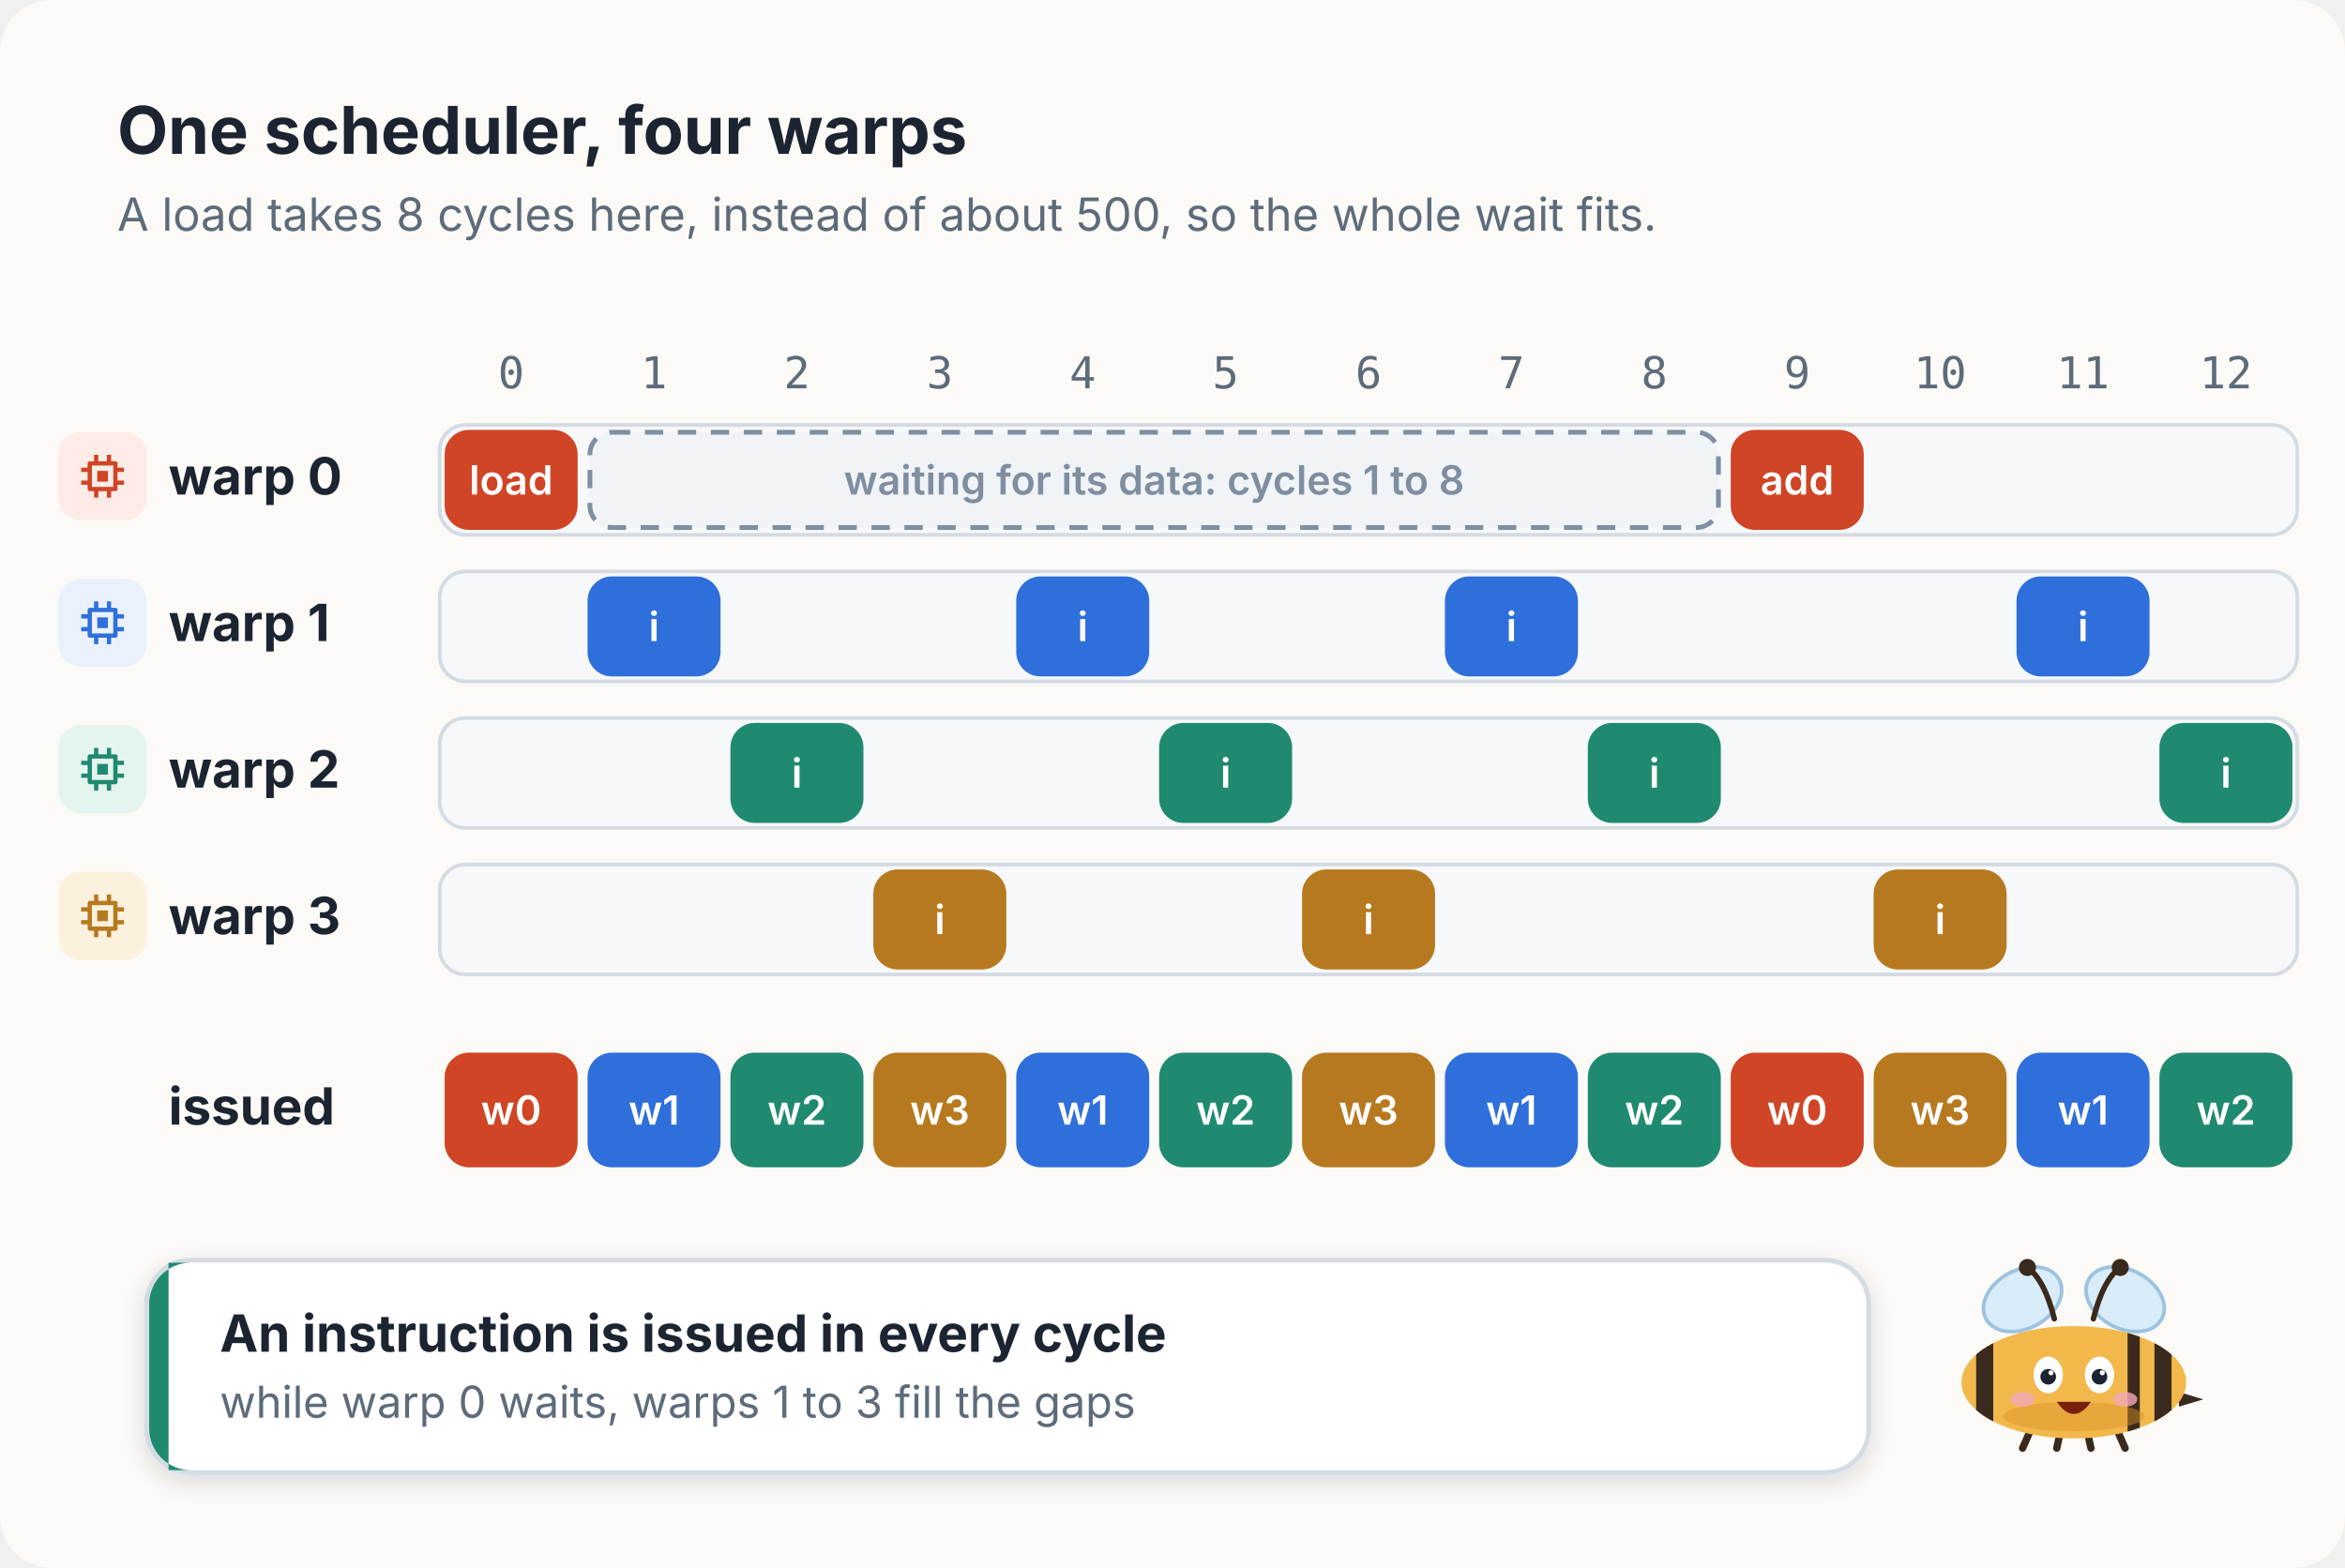
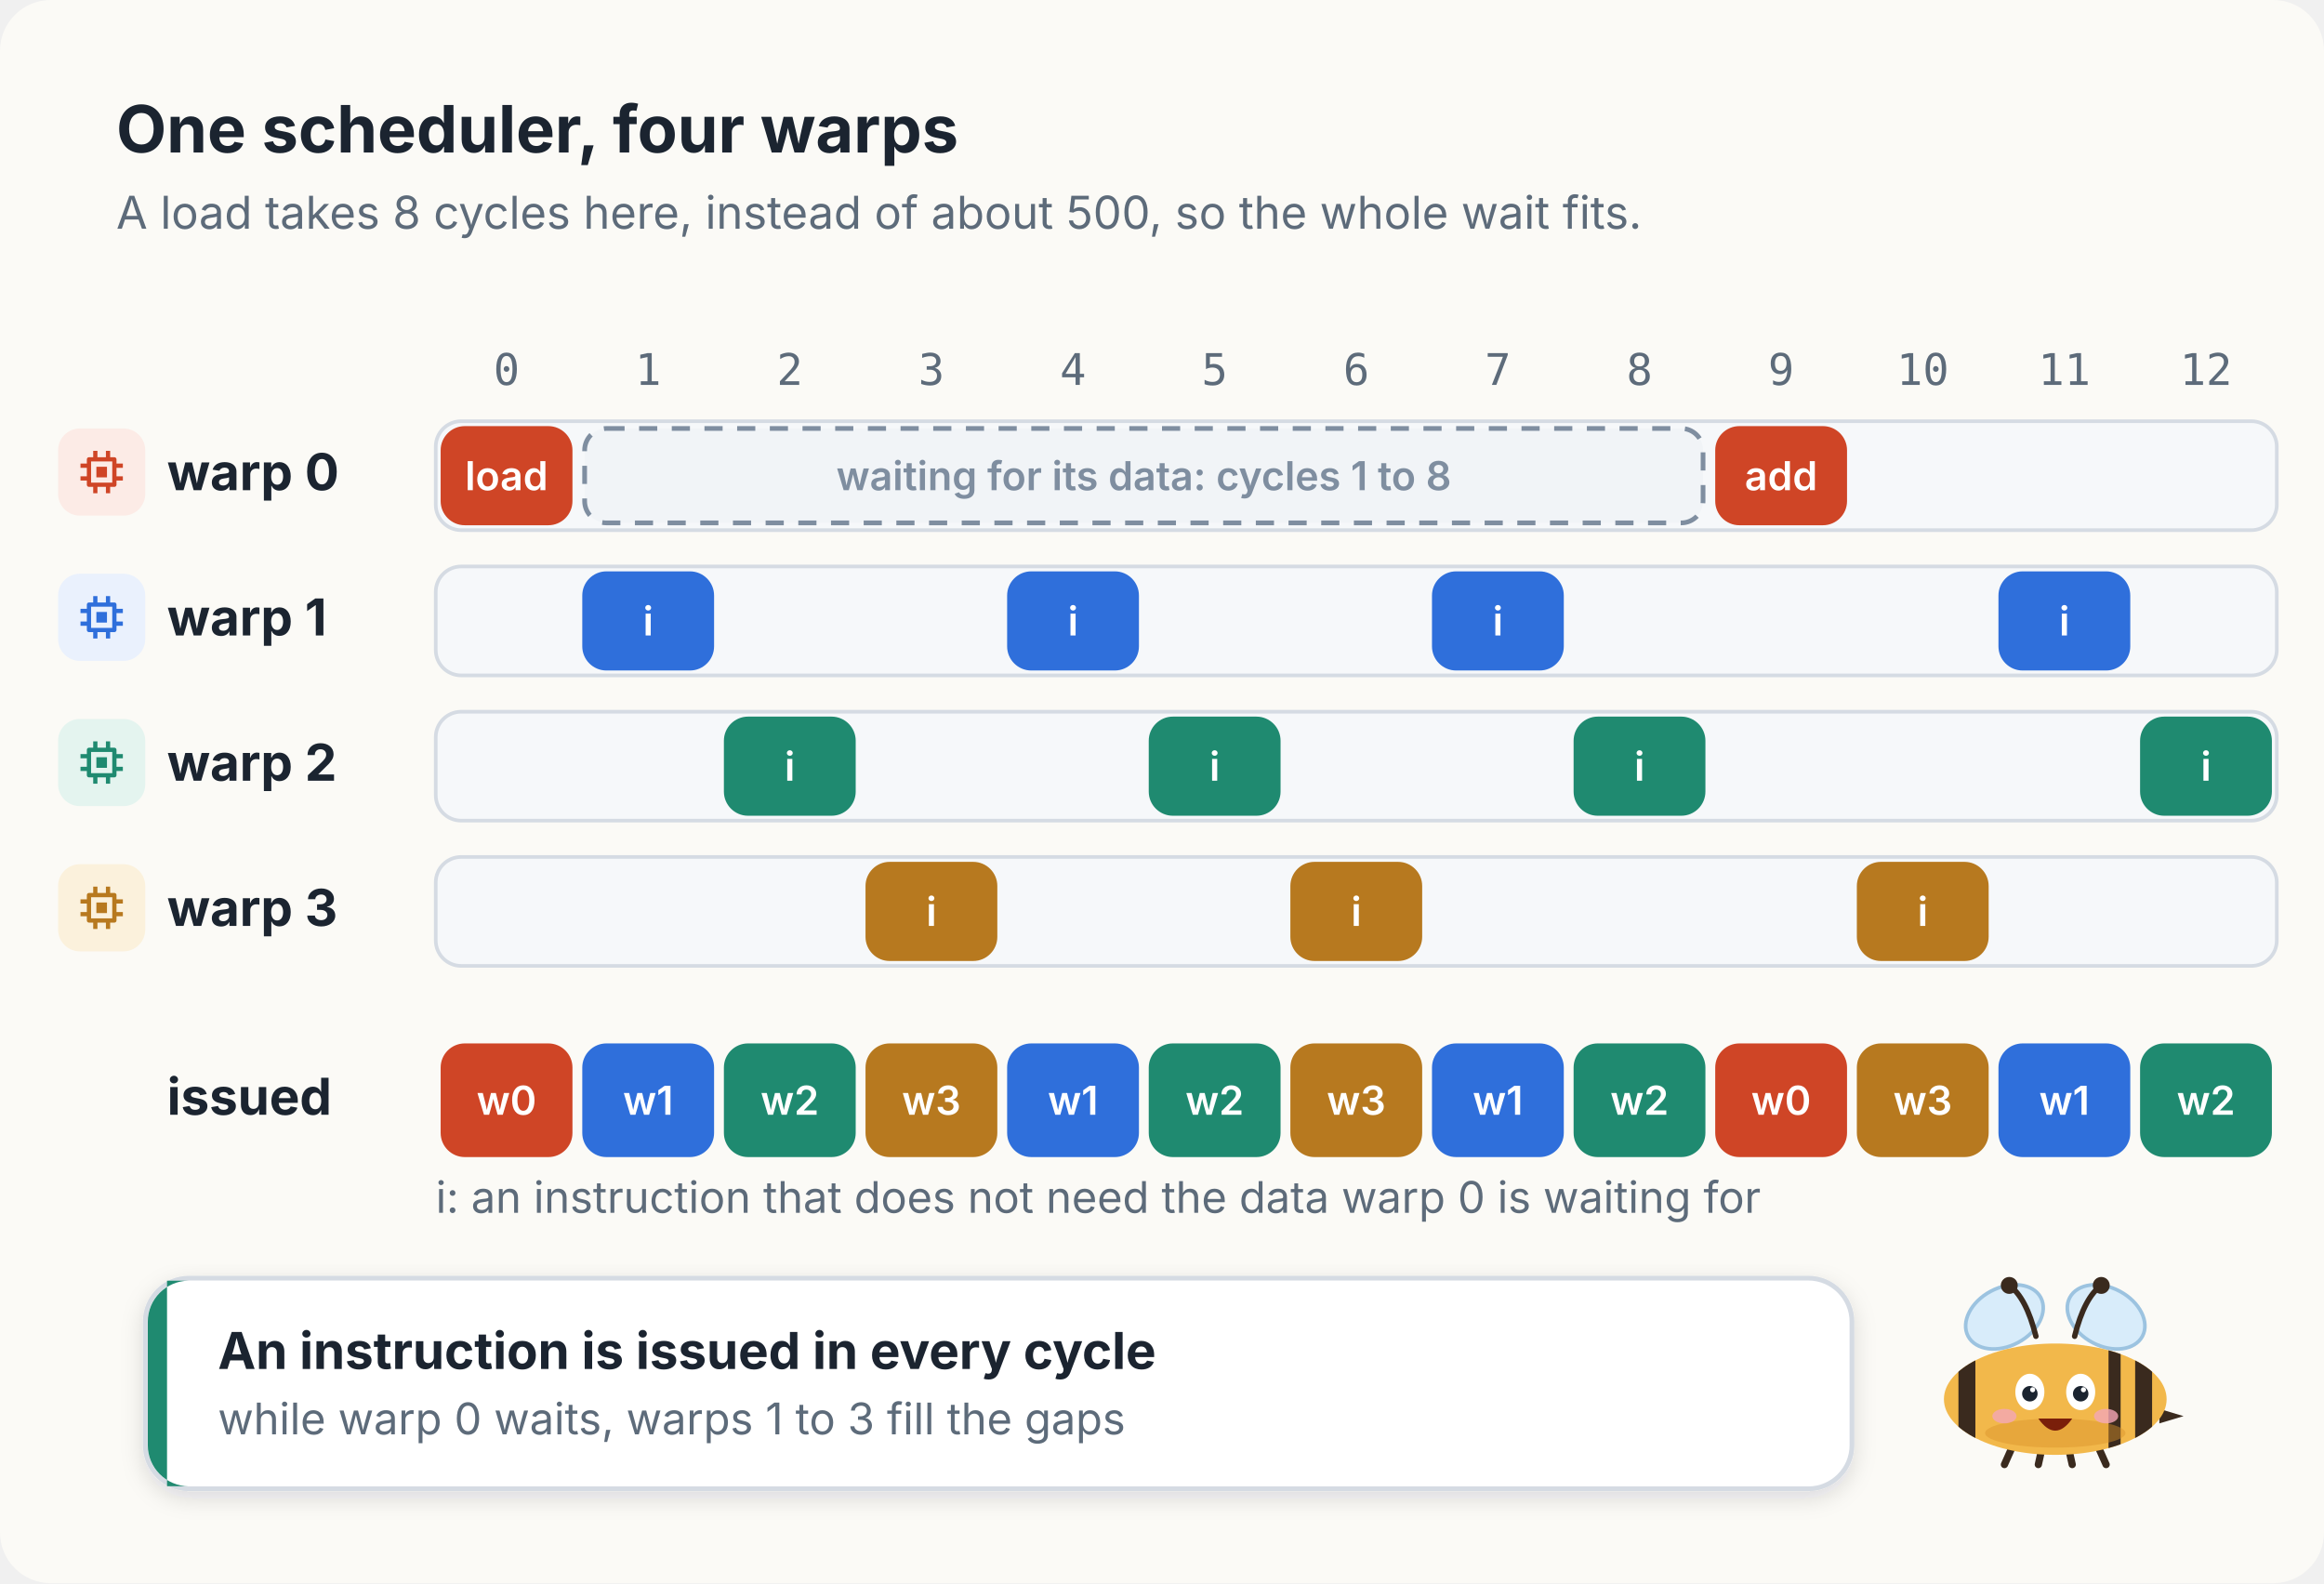
- <svg xmlns="http://www.w3.org/2000/svg" viewBox="0 0 640 428" width="640" height="428" role="img" aria-label="A timeline of cycles 0 to 12 for warps 0 to 3. In cycle 0 warp 0 issues a load, then waits for its data in cycles 1 to 8. Meanwhile the scheduler issues an instruction from warp 1 in cycle 1, warp 2 in cycle 2, warp 3 in cycle 3, warp 1 again in cycle 4, and so on. In cycle 9 warp 0's data has arrived and it issues an add. The bottom row shows one instruction issued in every cycle.">
+ <svg xmlns="http://www.w3.org/2000/svg" viewBox="0 0 640 436" width="640" height="436" role="img" aria-label="A timeline of cycles 0 to 12 for warps 0 to 3. In cycle 0 warp 0 issues a load, then waits for its data in cycles 1 to 8. Meanwhile the scheduler issues an instruction from warp 1 in cycle 1, warp 2 in cycle 2, warp 3 in cycle 3, warp 1 again in cycle 4, and so on. In cycle 9 warp 0's data has arrived and it issues an add. The bottom row shows one instruction issued in every cycle.">
  <style>
    text { font-family: Inter, "Segoe UI", "Helvetica Neue", Helvetica, Arial, sans-serif; fill: #1B2430; }
    .title { font-size: 18px; font-weight: 650; }
    .lede { font-size: 12.5px; fill: #5D6B7A; }
    .name { font-size: 14px; font-weight: 650; }
    .sub { font-size: 12px; fill: #5D6B7A; }
    .note { font-size: 12px; fill: #5D6B7A; }
    .tab { font-size: 11.5px; font-weight: 650; letter-spacing: 0.04em; fill: #5D6B7A; }
    .mono { font-family: "JetBrains Mono", "SF Mono", Menlo, Consolas, monospace; font-size: 12px; }
    .dim { fill: #8794A3; }
    .strong { font-weight: 700; }
    .trap { fill: #CF4526; font-weight: 700; }
    .pill { font-size: 11px; font-weight: 600; }
    .wire { fill: none; stroke: #3F5873; stroke-width: 1.8; stroke-linecap: round; stroke-linejoin: round; }
    .wire.danger { stroke: #CF4526; stroke-dasharray: 6 5; }
    .wire.idle { stroke: #7F8EA0; stroke-dasharray: 2 5; }
  </style>
  <defs>
    <filter id="lift" x="-10%" y="-10%" width="120%" height="135%">
      <feDropShadow dx="0" dy="2" stdDeviation="3" flood-color="#1B2430" flood-opacity="0.13" />
    </filter>
    <linearGradient id="thor-body" x1="0" y1="0" x2="0" y2="1">
      <stop offset="0" stop-color="#C6CCD5" />
      <stop offset="1" stop-color="#979EA9" />
    </linearGradient>
    <linearGradient id="switch-body" x1="0" y1="0" x2="0" y2="1">
      <stop offset="0" stop-color="#3B4656" />
      <stop offset="1" stop-color="#232B37" />
    </linearGradient>
    <marker id="head" viewBox="0 0 10 10" refX="8.5" refY="5" markerUnits="userSpaceOnUse" markerWidth="11" markerHeight="11" orient="auto">
      <path d="M0.5,1 L9,5 L0.5,9 Z" fill="#3F5873" />
    </marker>
    <marker id="head-danger" viewBox="0 0 10 10" refX="8.5" refY="5" markerUnits="userSpaceOnUse" markerWidth="11" markerHeight="11" orient="auto">
      <path d="M0.5,1 L9,5 L0.5,9 Z" fill="#CF4526" />
    </marker>
    <marker id="head-idle" viewBox="0 0 10 10" refX="8.5" refY="5" markerUnits="userSpaceOnUse" markerWidth="11" markerHeight="11" orient="auto">
      <path d="M0.5,1 L9,5 L0.5,9 Z" fill="#7F8EA0" />
    </marker>
  </defs>
-   <rect width="640" height="428" rx="14" fill="#FBFAF6" />
+   <rect width="640" height="436" rx="14" fill="#FBFAF6" />
  <text x="32.0" y="42.0" class="title" text-anchor="start" xml:space="preserve">One scheduler, four warps</text>
  <text x="32.0" y="63.0" class="lede" text-anchor="start" xml:space="preserve">A load takes 8 cycles here, instead of about 500, so the whole wait fits.</text>
  <text x="139.5" y="106.0" class="mono" text-anchor="middle" style="fill:#5D6B7A" xml:space="preserve">0</text>
  <text x="178.5" y="106.0" class="mono" text-anchor="middle" style="fill:#5D6B7A" xml:space="preserve">1</text>
  <text x="217.5" y="106.0" class="mono" text-anchor="middle" style="fill:#5D6B7A" xml:space="preserve">2</text>
  <text x="256.5" y="106.0" class="mono" text-anchor="middle" style="fill:#5D6B7A" xml:space="preserve">3</text>
  <text x="295.5" y="106.0" class="mono" text-anchor="middle" style="fill:#5D6B7A" xml:space="preserve">4</text>
  <text x="334.5" y="106.0" class="mono" text-anchor="middle" style="fill:#5D6B7A" xml:space="preserve">5</text>
  <text x="373.5" y="106.0" class="mono" text-anchor="middle" style="fill:#5D6B7A" xml:space="preserve">6</text>
  <text x="412.5" y="106.0" class="mono" text-anchor="middle" style="fill:#5D6B7A" xml:space="preserve">7</text>
  <text x="451.5" y="106.0" class="mono" text-anchor="middle" style="fill:#5D6B7A" xml:space="preserve">8</text>
  <text x="490.5" y="106.0" class="mono" text-anchor="middle" style="fill:#5D6B7A" xml:space="preserve">9</text>
  <text x="529.5" y="106.0" class="mono" text-anchor="middle" style="fill:#5D6B7A" xml:space="preserve">10</text>
  <text x="568.5" y="106.0" class="mono" text-anchor="middle" style="fill:#5D6B7A" xml:space="preserve">11</text>
  <text x="607.5" y="106.0" class="mono" text-anchor="middle" style="fill:#5D6B7A" xml:space="preserve">12</text>
  <rect x="16" y="118" width="24" height="24" rx="6" fill="#FCEBE6" />
  <g transform="translate(21.0,123.0) scale(0.5833)">
    <path d="M8 2h2v3h4V2h2v3h2a1 1 0 0 1 1 1v2h3v2h-3v4h3v2h-3v2a1 1 0 0 1-1 1h-2v3h-2v-3h-4v3H8v-3H6a1 1 0 0 1-1-1v-2H2v-2h3v-4H2V8h3V6a1 1 0 0 1 1-1h2zM7 7v10h10V7zm2.5 2.5h5v5h-5z" fill="#CF4526" fill-rule="evenodd" />
  </g>
  <text x="46.0" y="135.0" class="name" text-anchor="start" xml:space="preserve">warp 0</text>
  <rect x="120" y="116" width="507" height="30" rx="7" fill="#F6F8FA" stroke="#D5DBE3" />
  <rect x="16" y="158" width="24" height="24" rx="6" fill="#EAF1FD" />
  <g transform="translate(21.0,163.0) scale(0.5833)">
    <path d="M8 2h2v3h4V2h2v3h2a1 1 0 0 1 1 1v2h3v2h-3v4h3v2h-3v2a1 1 0 0 1-1 1h-2v3h-2v-3h-4v3H8v-3H6a1 1 0 0 1-1-1v-2H2v-2h3v-4H2V8h3V6a1 1 0 0 1 1-1h2zM7 7v10h10V7zm2.5 2.5h5v5h-5z" fill="#2F6FDB" fill-rule="evenodd" />
  </g>
  <text x="46.0" y="175.0" class="name" text-anchor="start" xml:space="preserve">warp 1</text>
  <rect x="120" y="156" width="507" height="30" rx="7" fill="#F6F8FA" stroke="#D5DBE3" />
  <rect x="16" y="198" width="24" height="24" rx="6" fill="#E4F4EF" />
  <g transform="translate(21.0,203.0) scale(0.5833)">
    <path d="M8 2h2v3h4V2h2v3h2a1 1 0 0 1 1 1v2h3v2h-3v4h3v2h-3v2a1 1 0 0 1-1 1h-2v3h-2v-3h-4v3H8v-3H6a1 1 0 0 1-1-1v-2H2v-2h3v-4H2V8h3V6a1 1 0 0 1 1-1h2zM7 7v10h10V7zm2.5 2.5h5v5h-5z" fill="#1F8A70" fill-rule="evenodd" />
  </g>
  <text x="46.0" y="215.0" class="name" text-anchor="start" xml:space="preserve">warp 2</text>
  <rect x="120" y="196" width="507" height="30" rx="7" fill="#F6F8FA" stroke="#D5DBE3" />
  <rect x="16" y="238" width="24" height="24" rx="6" fill="#FBF1DC" />
  <g transform="translate(21.0,243.0) scale(0.5833)">
    <path d="M8 2h2v3h4V2h2v3h2a1 1 0 0 1 1 1v2h3v2h-3v4h3v2h-3v2a1 1 0 0 1-1 1h-2v3h-2v-3h-4v3H8v-3H6a1 1 0 0 1-1-1v-2H2v-2h3v-4H2V8h3V6a1 1 0 0 1 1-1h2zM7 7v10h10V7zm2.5 2.5h5v5h-5z" fill="#B7791F" fill-rule="evenodd" />
  </g>
  <text x="46.0" y="255.0" class="name" text-anchor="start" xml:space="preserve">warp 3</text>
  <rect x="120" y="236" width="507" height="30" rx="7" fill="#F6F8FA" stroke="#D5DBE3" />
  <rect x="122.0" y="118.0" width="35.0" height="26.0" rx="6" fill="#CF4526" stroke="#CF4526" stroke-width="1.3" />
  <text x="139.5" y="135.0" class="pill" text-anchor="middle" style="fill:#FFFFFF" xml:space="preserve">load</text>
  <rect x="161.0" y="118.0" width="308.0" height="26.0" rx="6" fill="#F1F4F7" stroke="#7F8EA0" stroke-width="1.3" stroke-dasharray="5 4" />
  <text x="315.0" y="135.0" class="pill" text-anchor="middle" style="fill:#7F8EA0" xml:space="preserve">waiting for its data: cycles 1 to 8</text>
  <rect x="473.0" y="118.0" width="35.0" height="26.0" rx="6" fill="#CF4526" stroke="#CF4526" stroke-width="1.3" />
  <text x="490.5" y="135.0" class="pill" text-anchor="middle" style="fill:#FFFFFF" xml:space="preserve">add</text>
  <rect x="161.0" y="158.0" width="35.0" height="26.0" rx="6" fill="#2F6FDB" stroke="#2F6FDB" stroke-width="1.3" />
  <text x="178.5" y="175.0" class="pill" text-anchor="middle" style="fill:#FFFFFF" xml:space="preserve">i</text>
  <rect x="200.0" y="198.0" width="35.0" height="26.0" rx="6" fill="#1F8A70" stroke="#1F8A70" stroke-width="1.3" />
  <text x="217.5" y="215.0" class="pill" text-anchor="middle" style="fill:#FFFFFF" xml:space="preserve">i</text>
  <rect x="239.0" y="238.0" width="35.0" height="26.0" rx="6" fill="#B7791F" stroke="#B7791F" stroke-width="1.3" />
  <text x="256.5" y="255.0" class="pill" text-anchor="middle" style="fill:#FFFFFF" xml:space="preserve">i</text>
  <rect x="278.0" y="158.0" width="35.0" height="26.0" rx="6" fill="#2F6FDB" stroke="#2F6FDB" stroke-width="1.3" />
  <text x="295.5" y="175.0" class="pill" text-anchor="middle" style="fill:#FFFFFF" xml:space="preserve">i</text>
  <rect x="317.0" y="198.0" width="35.0" height="26.0" rx="6" fill="#1F8A70" stroke="#1F8A70" stroke-width="1.3" />
  <text x="334.5" y="215.0" class="pill" text-anchor="middle" style="fill:#FFFFFF" xml:space="preserve">i</text>
  <rect x="356.0" y="238.0" width="35.0" height="26.0" rx="6" fill="#B7791F" stroke="#B7791F" stroke-width="1.3" />
  <text x="373.5" y="255.0" class="pill" text-anchor="middle" style="fill:#FFFFFF" xml:space="preserve">i</text>
  <rect x="395.0" y="158.0" width="35.0" height="26.0" rx="6" fill="#2F6FDB" stroke="#2F6FDB" stroke-width="1.3" />
  <text x="412.5" y="175.0" class="pill" text-anchor="middle" style="fill:#FFFFFF" xml:space="preserve">i</text>
  <rect x="434.0" y="198.0" width="35.0" height="26.0" rx="6" fill="#1F8A70" stroke="#1F8A70" stroke-width="1.3" />
  <text x="451.5" y="215.0" class="pill" text-anchor="middle" style="fill:#FFFFFF" xml:space="preserve">i</text>
  <rect x="512.0" y="238.0" width="35.0" height="26.0" rx="6" fill="#B7791F" stroke="#B7791F" stroke-width="1.3" />
  <text x="529.5" y="255.0" class="pill" text-anchor="middle" style="fill:#FFFFFF" xml:space="preserve">i</text>
  <rect x="551.0" y="158.0" width="35.0" height="26.0" rx="6" fill="#2F6FDB" stroke="#2F6FDB" stroke-width="1.3" />
  <text x="568.5" y="175.0" class="pill" text-anchor="middle" style="fill:#FFFFFF" xml:space="preserve">i</text>
  <rect x="590.0" y="198.0" width="35.0" height="26.0" rx="6" fill="#1F8A70" stroke="#1F8A70" stroke-width="1.3" />
  <text x="607.5" y="215.0" class="pill" text-anchor="middle" style="fill:#FFFFFF" xml:space="preserve">i</text>
  <text x="46.0" y="307.0" class="name" text-anchor="start" xml:space="preserve">issued</text>
  <rect x="122.0" y="288.0" width="35.0" height="30.0" rx="6" fill="#CF4526" stroke="#CF4526" stroke-width="1.3" />
  <text x="139.5" y="307.0" class="pill" text-anchor="middle" style="fill:#FFFFFF" xml:space="preserve">w0</text>
  <rect x="161.0" y="288.0" width="35.0" height="30.0" rx="6" fill="#2F6FDB" stroke="#2F6FDB" stroke-width="1.3" />
  <text x="178.5" y="307.0" class="pill" text-anchor="middle" style="fill:#FFFFFF" xml:space="preserve">w1</text>
  <rect x="200.0" y="288.0" width="35.0" height="30.0" rx="6" fill="#1F8A70" stroke="#1F8A70" stroke-width="1.3" />
  <text x="217.5" y="307.0" class="pill" text-anchor="middle" style="fill:#FFFFFF" xml:space="preserve">w2</text>
  <rect x="239.0" y="288.0" width="35.0" height="30.0" rx="6" fill="#B7791F" stroke="#B7791F" stroke-width="1.3" />
  <text x="256.5" y="307.0" class="pill" text-anchor="middle" style="fill:#FFFFFF" xml:space="preserve">w3</text>
  <rect x="278.0" y="288.0" width="35.0" height="30.0" rx="6" fill="#2F6FDB" stroke="#2F6FDB" stroke-width="1.3" />
  <text x="295.5" y="307.0" class="pill" text-anchor="middle" style="fill:#FFFFFF" xml:space="preserve">w1</text>
  <rect x="317.0" y="288.0" width="35.0" height="30.0" rx="6" fill="#1F8A70" stroke="#1F8A70" stroke-width="1.3" />
  <text x="334.5" y="307.0" class="pill" text-anchor="middle" style="fill:#FFFFFF" xml:space="preserve">w2</text>
  <rect x="356.0" y="288.0" width="35.0" height="30.0" rx="6" fill="#B7791F" stroke="#B7791F" stroke-width="1.3" />
  <text x="373.5" y="307.0" class="pill" text-anchor="middle" style="fill:#FFFFFF" xml:space="preserve">w3</text>
  <rect x="395.0" y="288.0" width="35.0" height="30.0" rx="6" fill="#2F6FDB" stroke="#2F6FDB" stroke-width="1.3" />
  <text x="412.5" y="307.0" class="pill" text-anchor="middle" style="fill:#FFFFFF" xml:space="preserve">w1</text>
  <rect x="434.0" y="288.0" width="35.0" height="30.0" rx="6" fill="#1F8A70" stroke="#1F8A70" stroke-width="1.3" />
  <text x="451.5" y="307.0" class="pill" text-anchor="middle" style="fill:#FFFFFF" xml:space="preserve">w2</text>
  <rect x="473.0" y="288.0" width="35.0" height="30.0" rx="6" fill="#CF4526" stroke="#CF4526" stroke-width="1.3" />
  <text x="490.5" y="307.0" class="pill" text-anchor="middle" style="fill:#FFFFFF" xml:space="preserve">w0</text>
  <rect x="512.0" y="288.0" width="35.0" height="30.0" rx="6" fill="#B7791F" stroke="#B7791F" stroke-width="1.3" />
  <text x="529.5" y="307.0" class="pill" text-anchor="middle" style="fill:#FFFFFF" xml:space="preserve">w3</text>
  <rect x="551.0" y="288.0" width="35.0" height="30.0" rx="6" fill="#2F6FDB" stroke="#2F6FDB" stroke-width="1.3" />
  <text x="568.5" y="307.0" class="pill" text-anchor="middle" style="fill:#FFFFFF" xml:space="preserve">w1</text>
  <rect x="590.0" y="288.0" width="35.0" height="30.0" rx="6" fill="#1F8A70" stroke="#1F8A70" stroke-width="1.3" />
  <text x="607.5" y="307.0" class="pill" text-anchor="middle" style="fill:#FFFFFF" xml:space="preserve">w2</text>
-   <rect x="40" y="344" width="470" height="58" rx="12" fill="#FFFFFF" stroke="#D5DBE3" stroke-width="1.3" filter="url(#lift)" />
-   <path d="M52,344.7 H46 V401.3 H52 A11.3,11.3 0 0 1 40.7,390 V356 A11.3,11.3 0 0 1 52,344.7 Z" fill="#1F8A70" />
-   <text x="60.0" y="369.0" class="name" text-anchor="start" xml:space="preserve">An instruction is issued in every cycle</text>
-   <text x="60.0" y="387.0" class="sub" text-anchor="start" xml:space="preserve">while warp 0 waits, warps 1 to 3 fill the gaps</text>
-   <g transform="translate(526,336) scale(0.3333)">
+   <text x="120.0" y="334.0" class="note" text-anchor="start" xml:space="preserve">i: an instruction that does not need the data warp 0 is waiting for</text>
+   <rect x="40" y="352" width="470" height="58" rx="12" fill="#FFFFFF" stroke="#D5DBE3" stroke-width="1.3" filter="url(#lift)" />
+   <path d="M52,352.7 H46 V409.3 H52 A11.3,11.3 0 0 1 40.7,398 V364 A11.3,11.3 0 0 1 52,352.7 Z" fill="#1F8A70" />
+   <text x="60.0" y="377.0" class="name" text-anchor="start" xml:space="preserve">An instruction is issued in every cycle</text>
+   <text x="60.0" y="395.0" class="sub" text-anchor="start" xml:space="preserve">while warp 0 waits, warps 1 to 3 fill the gaps</text>
+   <g transform="translate(526,344) scale(0.3333)">
    <ellipse cx="78" cy="56" rx="34" ry="24" fill="#d8ecfa" stroke="#9cc3e0" stroke-width="3" transform="rotate(-28 78 56)" />
    <ellipse cx="162" cy="56" rx="34" ry="24" fill="#d8ecfa" stroke="#9cc3e0" stroke-width="3" transform="rotate(28 162 56)" />
    <path d="M104,72 Q96,40 82,30" fill="none" stroke="#3a2a1e" stroke-width="4.5" stroke-linecap="round" />
    <path d="M136,72 Q144,40 158,30" fill="none" stroke="#3a2a1e" stroke-width="4.5" stroke-linecap="round" />
    <circle cx="82" cy="30" r="7" fill="#3a2a1e" />
    <circle cx="158" cy="30" r="7" fill="#3a2a1e" />
    <path d="M206,132 L226,138 L206,144 Z" fill="#3a2a1e" />
    <line x1="86" y1="160" x2="78" y2="178" stroke="#3a2a1e" stroke-width="6" stroke-linecap="round" />
    <line x1="110" y1="160" x2="106" y2="178" stroke="#3a2a1e" stroke-width="6" stroke-linecap="round" />
    <line x1="130" y1="160" x2="134" y2="178" stroke="#3a2a1e" stroke-width="6" stroke-linecap="round" />
    <line x1="154" y1="160" x2="162" y2="178" stroke="#3a2a1e" stroke-width="6" stroke-linecap="round" />
    <clipPath id="bee2">
      <ellipse cx="120" cy="124" rx="92" ry="46" />
    </clipPath>
    <ellipse cx="120" cy="124" rx="92" ry="46" fill="#f2b84b" />
    <g clip-path="url(#bee2)" fill="#3a2a1e">
      <rect x="40" y="70" width="14" height="110" />
      <rect x="186" y="70" width="14" height="110" />
      <rect x="164" y="70" width="10" height="110" />
    </g>
    <ellipse cx="120" cy="152" rx="58" ry="12" fill="#d9932a" opacity="0.45" />
    <ellipse cx="99" cy="118" rx="12" ry="15" fill="#ffffff" />
    <circle cx="99" cy="119.5" r="6.4" fill="#1b2430" />
    <circle cx="101.3" cy="116.2" r="2.1" fill="#ffffff" />
    <ellipse cx="141" cy="118" rx="12" ry="15" fill="#ffffff" />
    <circle cx="141" cy="119.5" r="6.4" fill="#1b2430" />
    <circle cx="143.3" cy="116.2" r="2.1" fill="#ffffff" />
    <ellipse cx="78" cy="138" rx="10" ry="6" fill="#f4a6b6" opacity="0.8" />
    <ellipse cx="162" cy="138" rx="10" ry="6" fill="#f4a6b6" opacity="0.8" />
    <path d="M106,140 Q120,160 134,140 Z" fill="#7a1f0a" />
  </g>
</svg>
